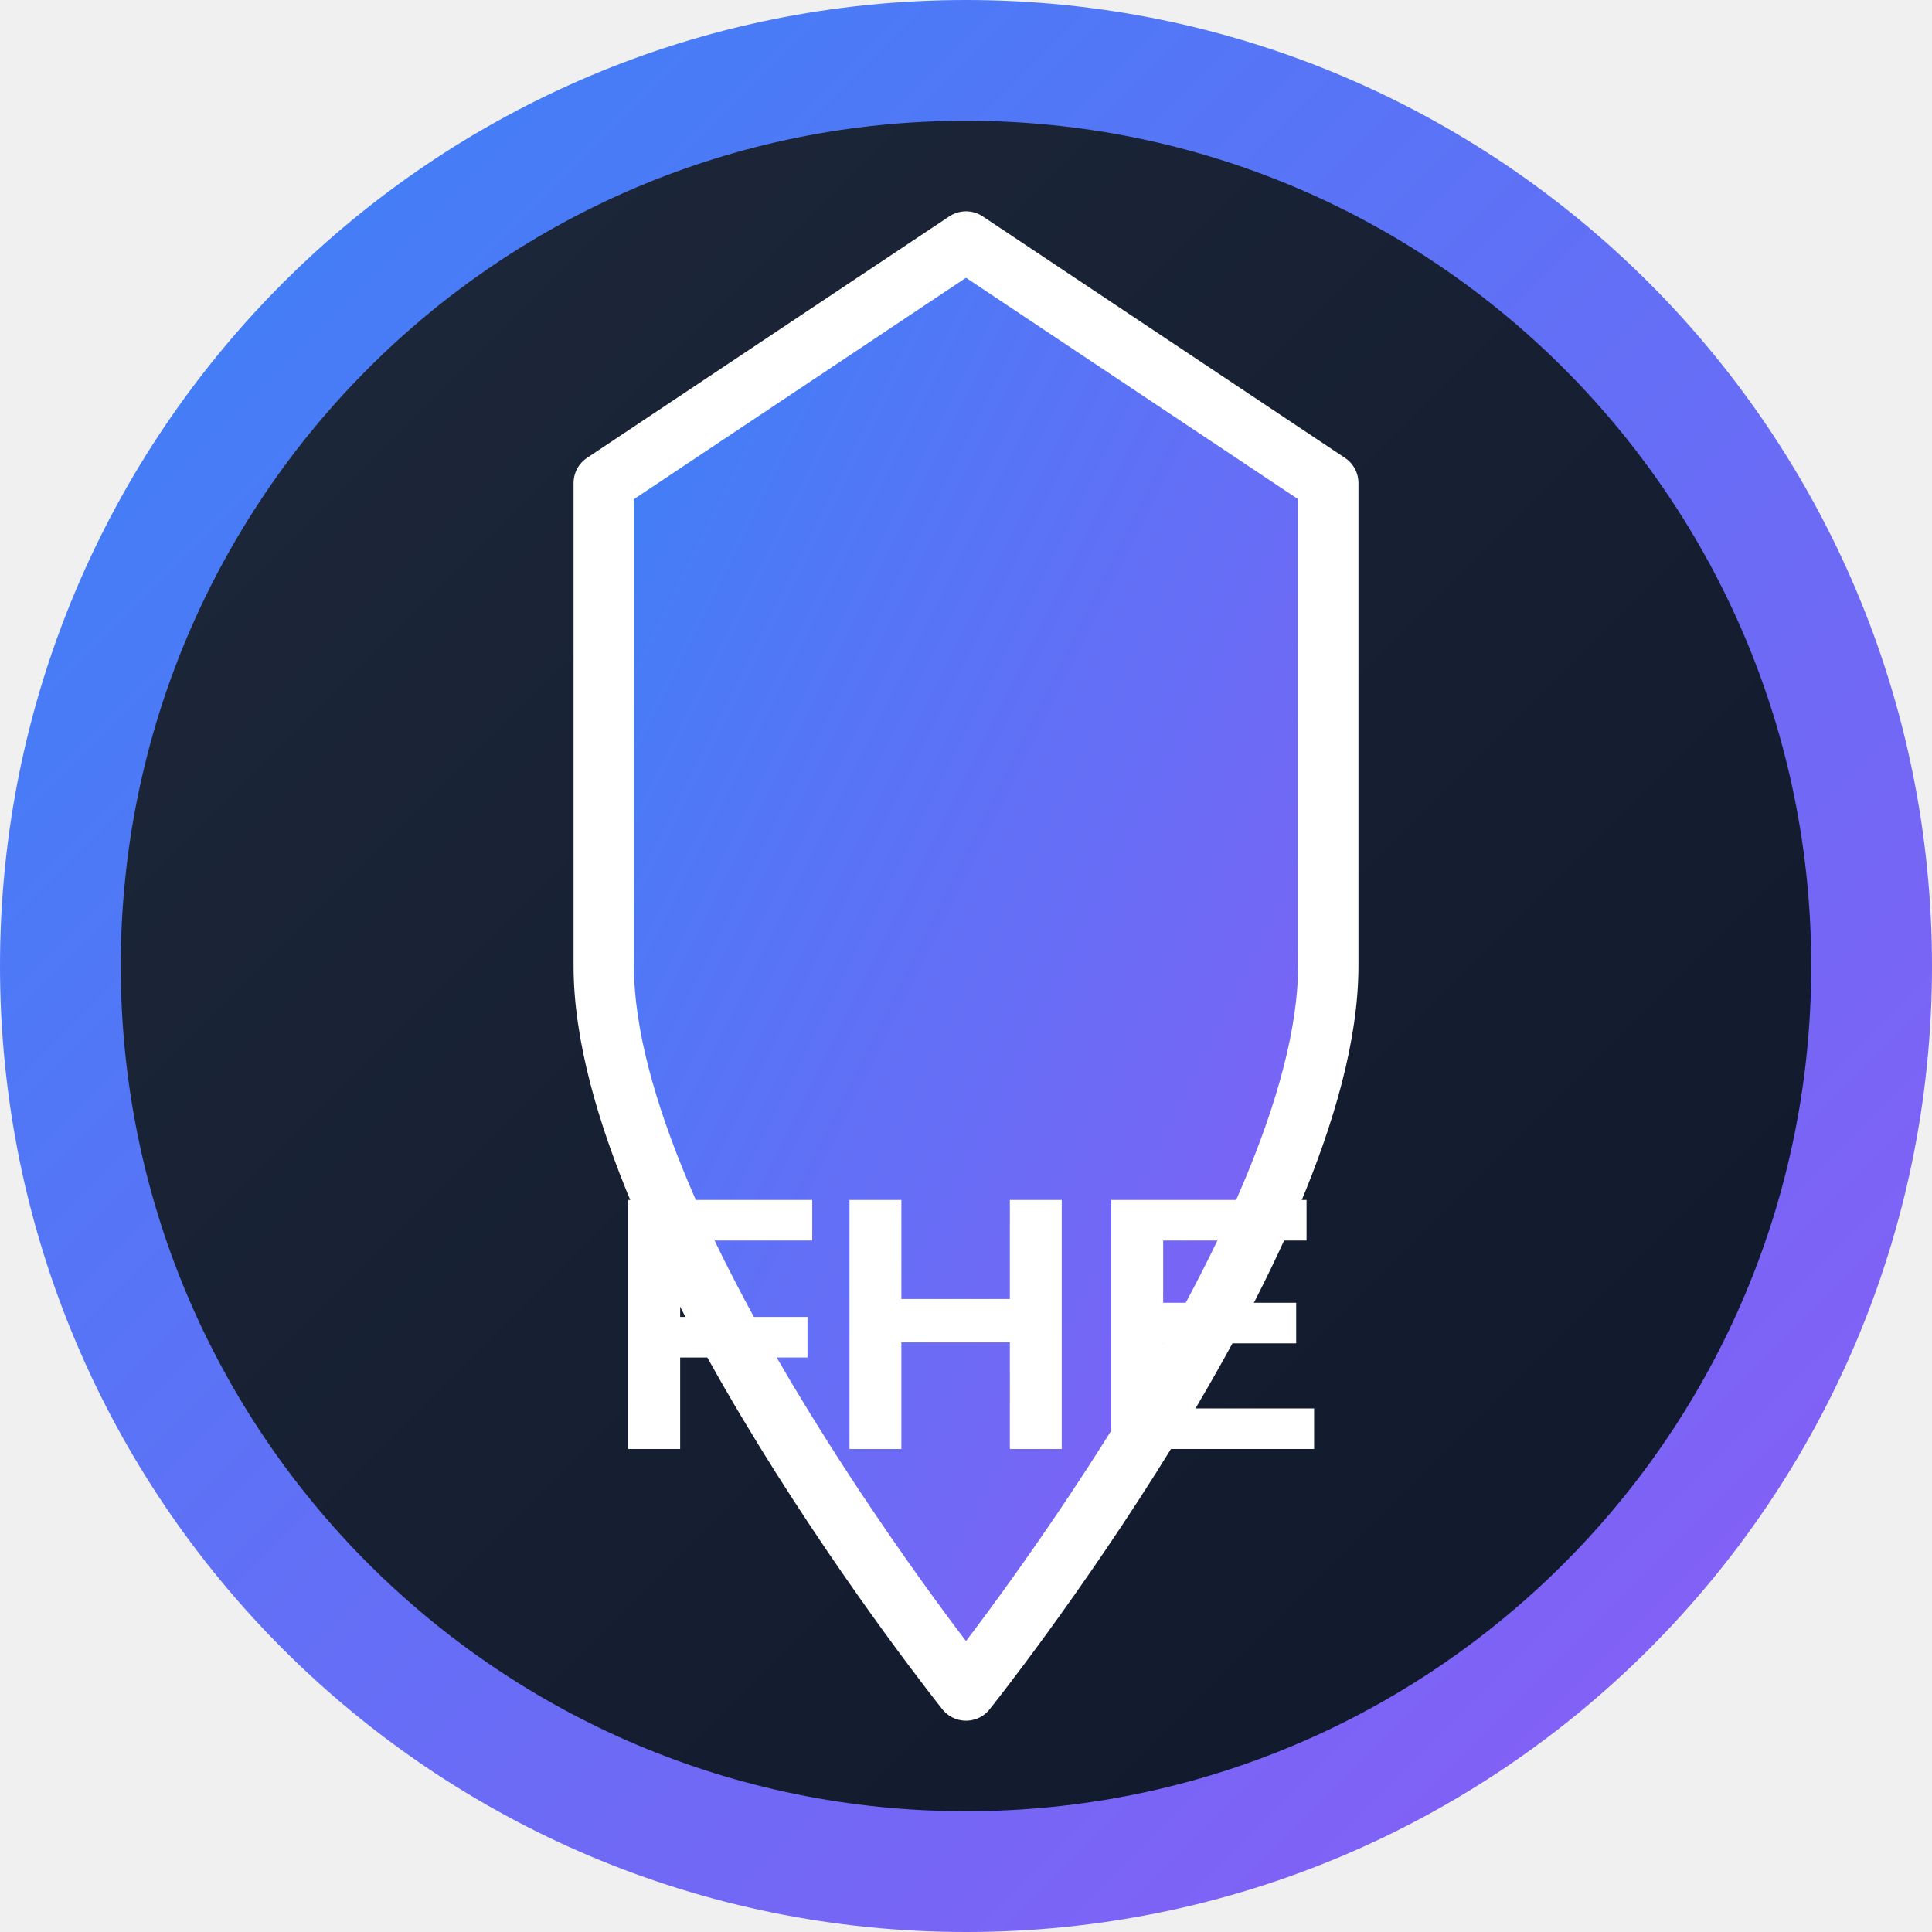
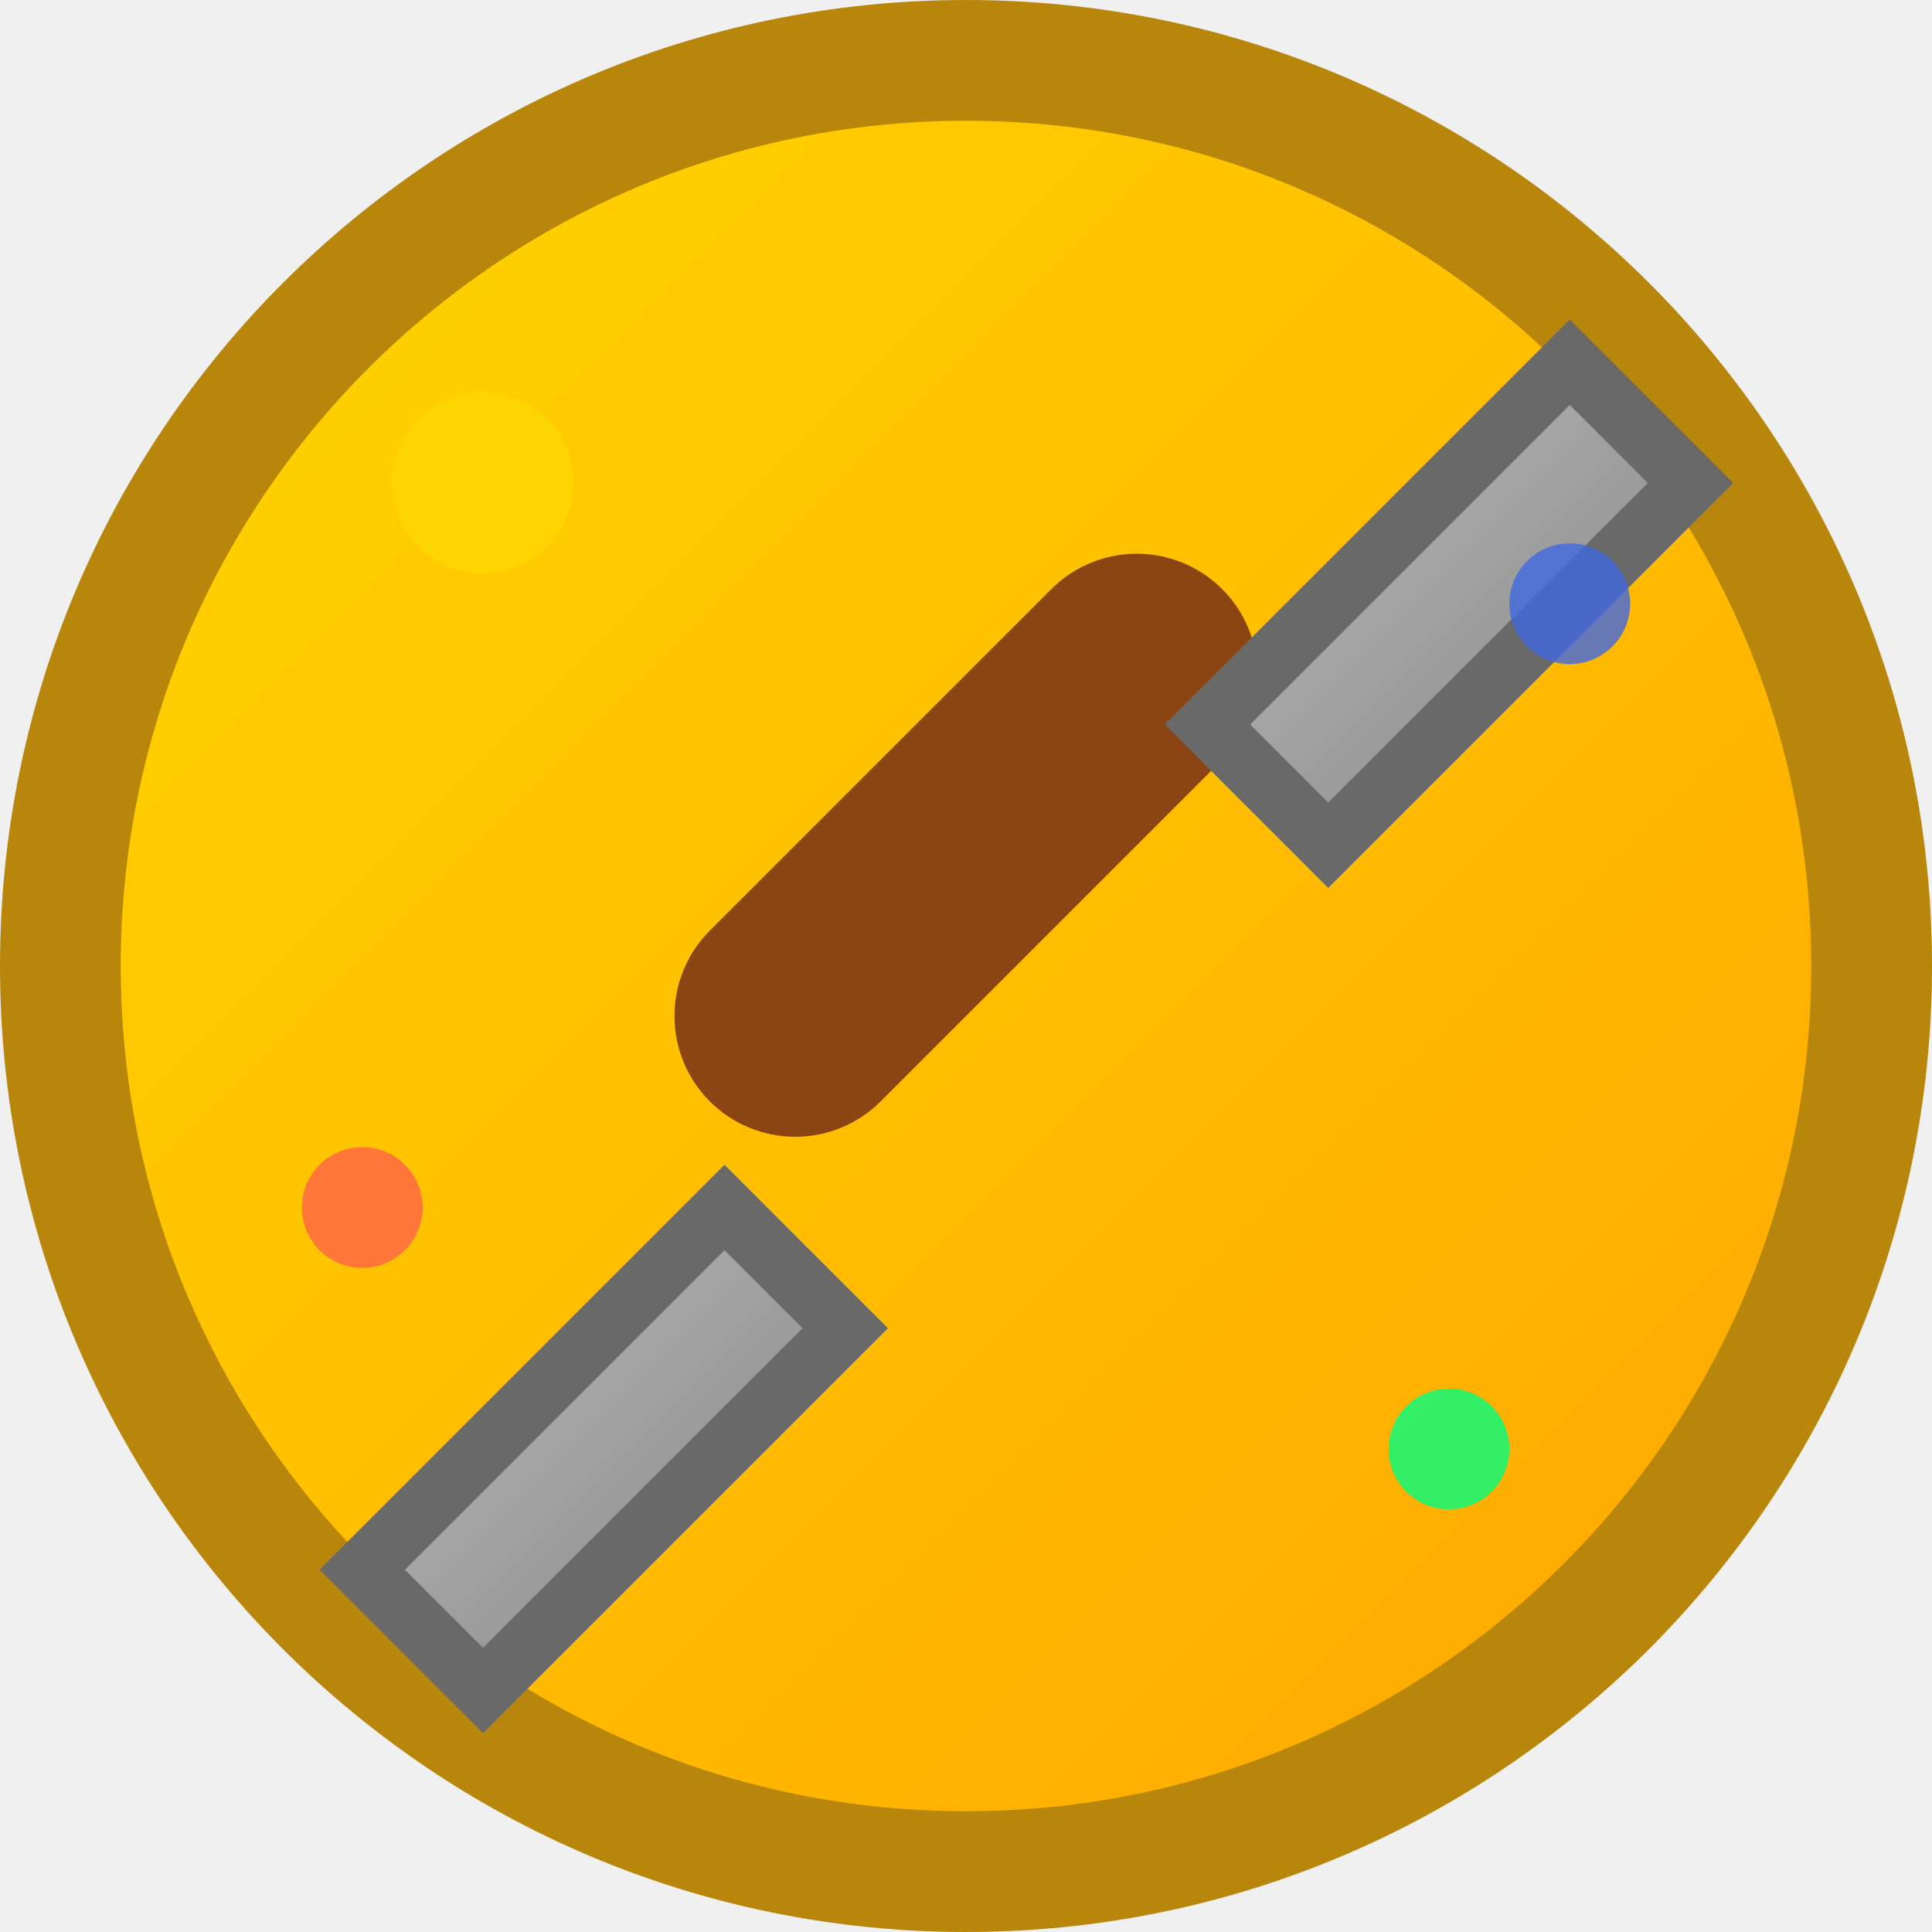
<svg xmlns="http://www.w3.org/2000/svg" width="32" height="32" viewBox="0 0 32 32" fill="none">
  <defs>
-     <linearGradient id="shieldGradient" x1="0%" y1="0%" x2="100%" y2="100%">
-       <stop offset="0%" style="stop-color:#3b82f6;stop-opacity:1" />
-       <stop offset="100%" style="stop-color:#8b5cf6;stop-opacity:1" />
+     <linearGradient id="bgGradient" x1="0%" y1="0%" x2="100%" y2="100%">
+       <stop offset="0%" style="stop-color:#FFD700;stop-opacity:1" />
+       <stop offset="100%" style="stop-color:#FFA500;stop-opacity:1" />
    </linearGradient>
-     <linearGradient id="backgroundGradient" x1="0%" y1="0%" x2="100%" y2="100%">
-       <stop offset="0%" style="stop-color:#1e293b;stop-opacity:1" />
-       <stop offset="100%" style="stop-color:#0f172a;stop-opacity:1" />
+     <linearGradient id="pickaxeGradient" x1="0%" y1="0%" x2="100%" y2="100%">
+       <stop offset="0%" style="stop-color:#C0C0C0;stop-opacity:1" />
+       <stop offset="100%" style="stop-color:#808080;stop-opacity:1" />
    </linearGradient>
  </defs>
-   <circle cx="16" cy="16" r="15" fill="url(#backgroundGradient)" stroke="url(#shieldGradient)" stroke-width="2" />
-   <path d="M16 4L22 8V16C22 20.5 16 28 16 28S10 20.5 10 16V8L16 4Z" fill="url(#shieldGradient)" stroke="white" stroke-width="1" stroke-linejoin="round" />
-   <text x="16" y="24" font-family="Arial, sans-serif" font-size="6" font-weight="bold" text-anchor="middle" fill="white">FHE</text>
+   <circle cx="16" cy="16" r="15" fill="url(#bgGradient)" stroke="#B8860B" stroke-width="2" />
+   <rect x="14" y="8" width="4" height="12" rx="2" fill="#8B4513" transform="rotate(45 16 14)" />
+   <path d="M20 12 L26 6 L28 8 L22 14 Z" fill="url(#pickaxeGradient)" stroke="#696969" stroke-width="1" />
+   <path d="M12 20 L6 26 L8 28 L14 22 Z" fill="url(#pickaxeGradient)" stroke="#696969" stroke-width="1" />
+   <circle cx="8" cy="8" r="1.5" fill="#FFD700" opacity="0.8" />
+   <circle cx="24" cy="24" r="1" fill="#00FF7F" opacity="0.8" />
+   <circle cx="6" cy="20" r="1" fill="#FF6347" opacity="0.8" />
+   <circle cx="26" cy="10" r="1" fill="#4169E1" opacity="0.8" />
</svg>
